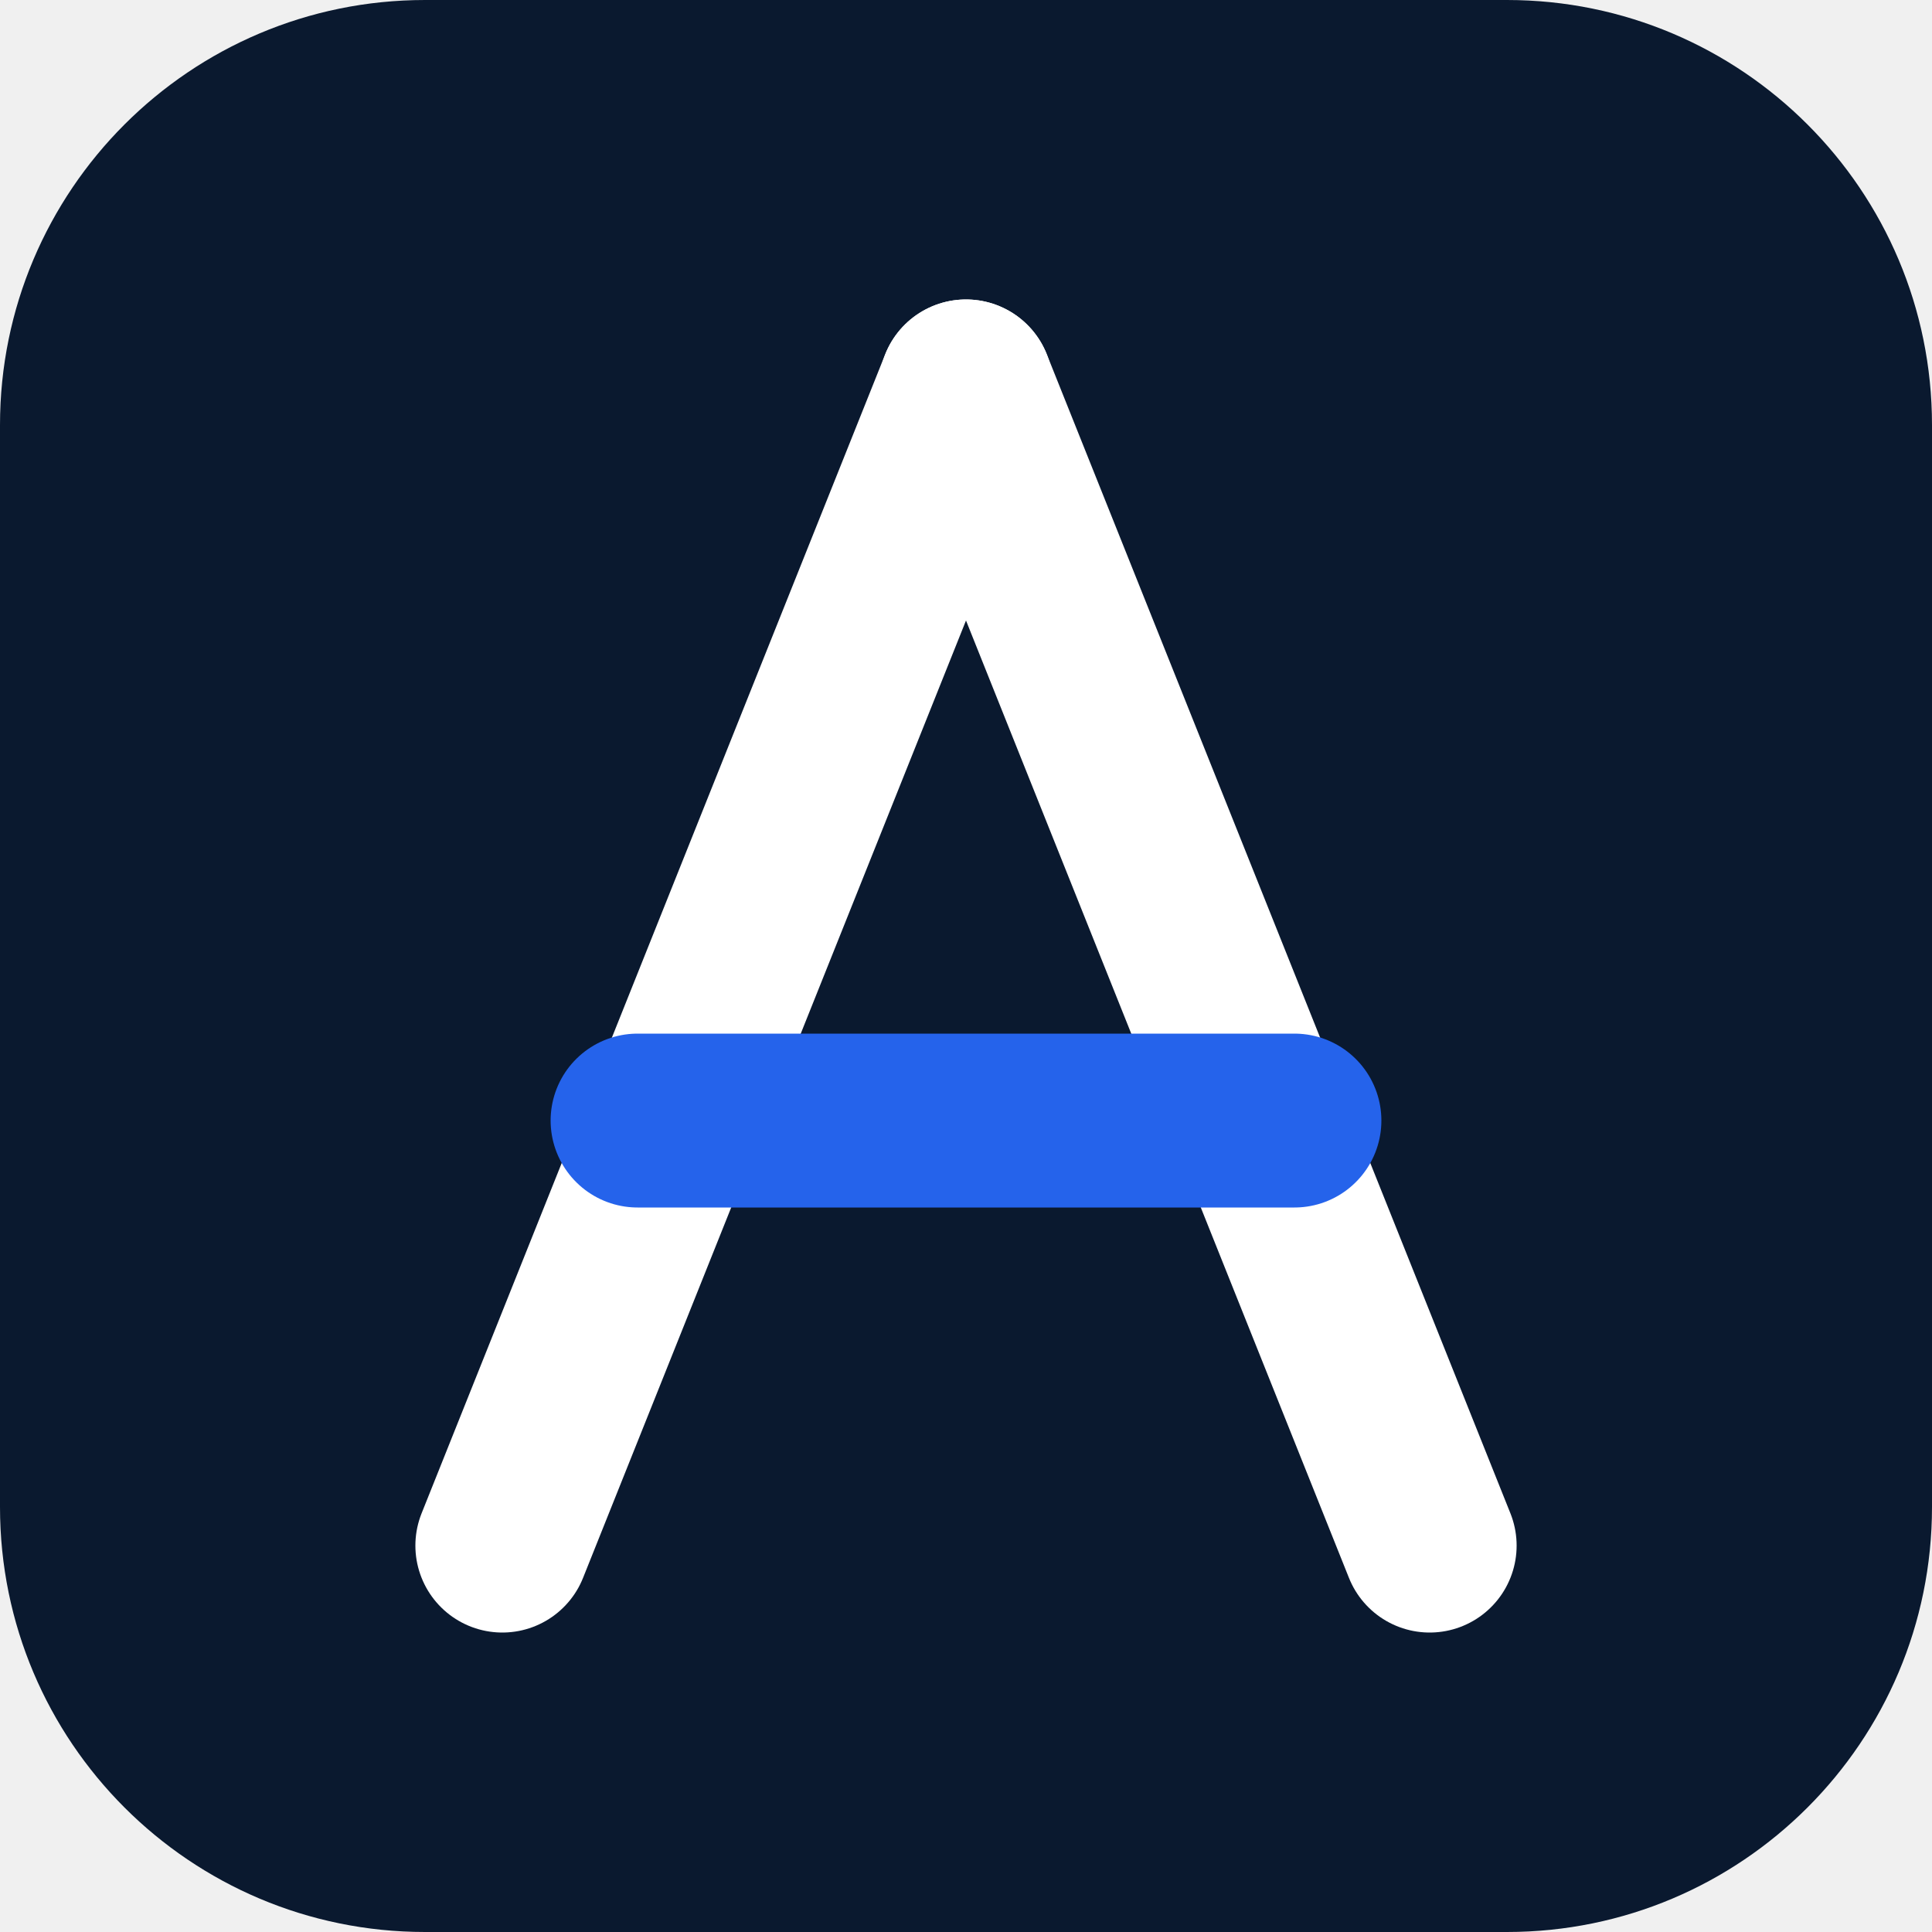
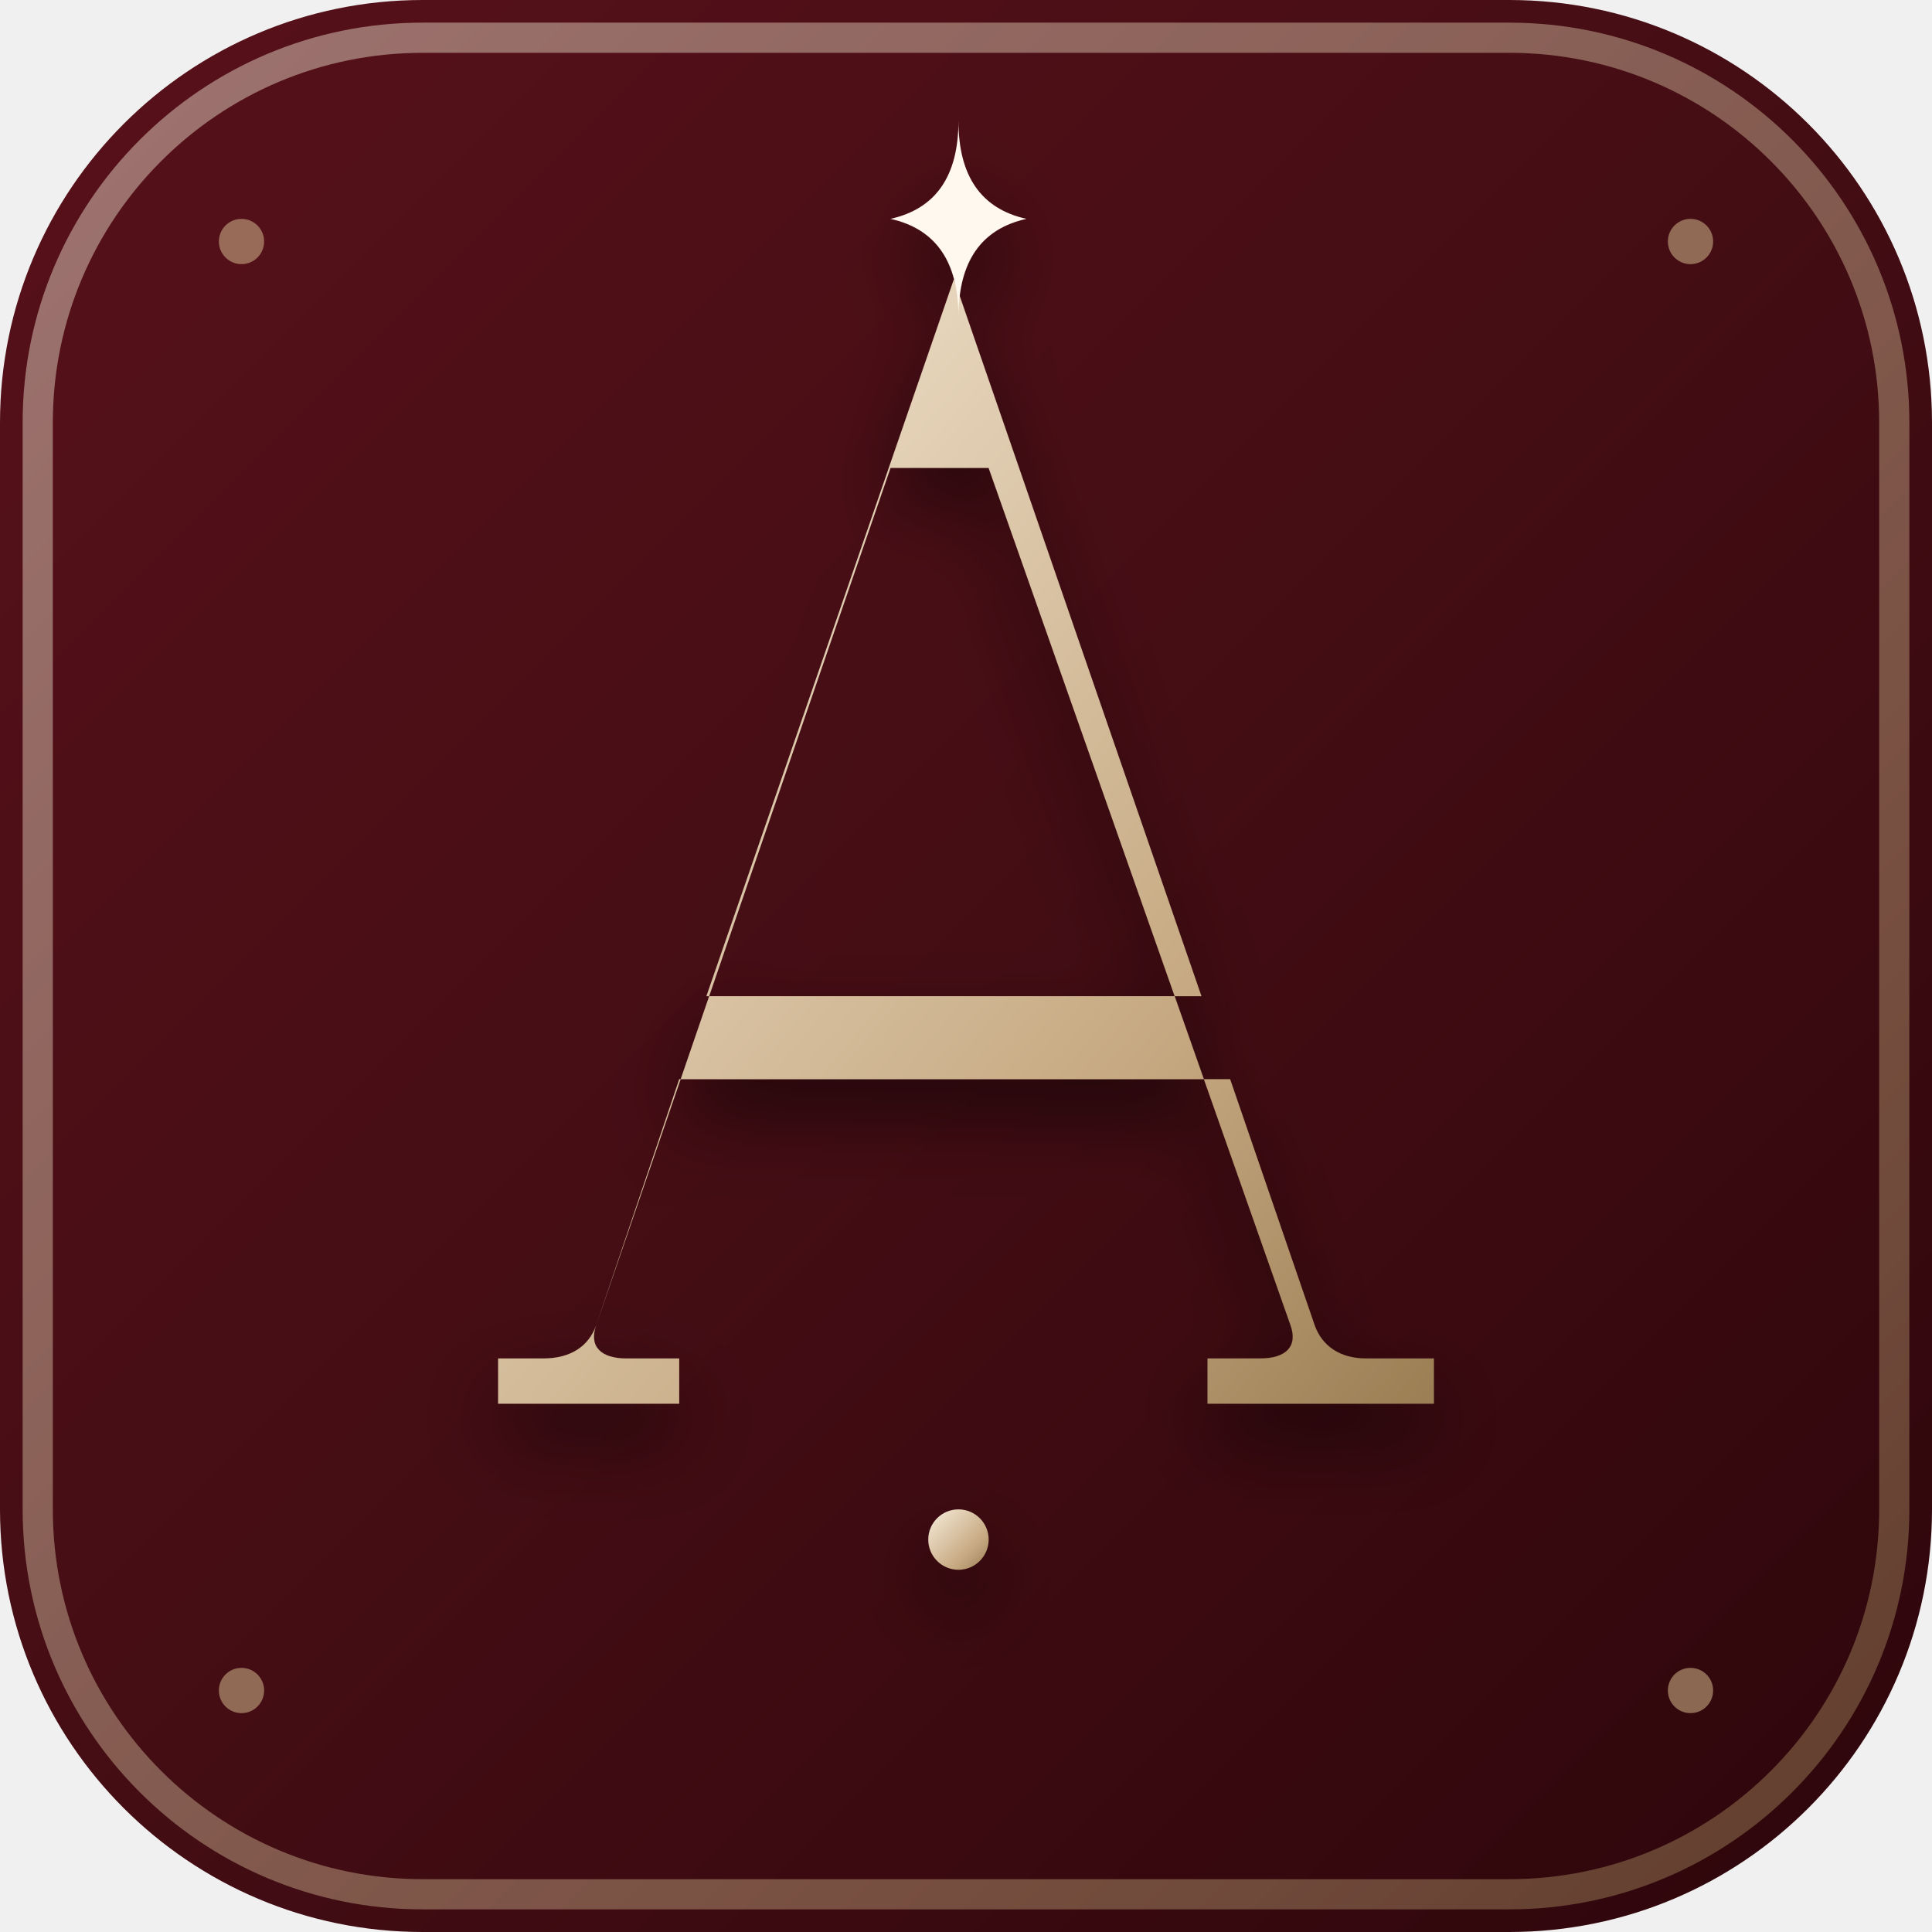
- <svg xmlns="http://www.w3.org/2000/svg" viewBox="0 0 100 100" width="100%" height="100%">
-   <rect width="100" height="100" rx="22" fill="#0A192F" />
-   <line x1="26" y1="80" x2="50" y2="20" stroke="#FFFFFF" stroke-width="9" stroke-linecap="round" />
-   <line x1="74" y1="80" x2="50" y2="20" stroke="#FFFFFF" stroke-width="9" stroke-linecap="round" />
-   <line x1="33" y1="58" x2="67" y2="58" stroke="#2563EB" stroke-width="9" stroke-linecap="round" />
+ <svg xmlns="http://www.w3.org/2000/svg" viewBox="0 0 128 128" width="100%" height="100%">
+   <defs>
+     <linearGradient id="aithrithiBg" x1="0%" y1="0%" x2="100%" y2="100%">
+       <stop offset="0%" stop-color="#58111A" />
+       <stop offset="50%" stop-color="#440D14" />
+       <stop offset="100%" stop-color="#2D060B" />
+     </linearGradient>
+     <linearGradient id="aithrithiGold" x1="0%" y1="0%" x2="100%" y2="100%">
+       <stop offset="0%" stop-color="#F7EEDD" />
+       <stop offset="30%" stop-color="#E2CFB4" />
+       <stop offset="70%" stop-color="#C5A880" />
+       <stop offset="100%" stop-color="#9C7E54" />
+     </linearGradient>
+     <filter id="goldGlow" x="-20%" y="-20%" width="140%" height="140%">
+       <feDropShadow dx="0" dy="2.5" stdDeviation="2.5" flood-color="#000000" flood-opacity="0.5" />
+     </filter>
+   </defs>
+   <rect width="128" height="128" rx="28" fill="url(#aithrithiBg)" />
+   <rect x="2.5" y="2.5" width="123" height="123" rx="25.5" fill="none" stroke="url(#aithrithiGold)" stroke-width="2" stroke-opacity="0.45" />
+   <circle cx="16" cy="16" r="1.5" fill="#C5A880" opacity="0.6" />
+   <circle cx="112" cy="16" r="1.5" fill="#C5A880" opacity="0.6" />
+   <circle cx="16" cy="112" r="1.5" fill="#C5A880" opacity="0.6" />
+   <circle cx="112" cy="112" r="1.5" fill="#C5A880" opacity="0.6" />
+   <g filter="url(#goldGlow)">
+     <path d="M 33 93 L 45 93 L 45 90 L 41.5 90 C 39.8 90 39 89.2 39.5 87.8 L 59 31 L 65.5 31 L 85.5 87.8 C 86 89.2 85.2 90 83.5 90 L 80 90 L 80 93 L 95 93 L 95 90 L 90.5 90 C 88.8 90 87.6 89.2 87.1 87.8 L 81.5 71.5 L 45 71.5 L 39.5 87.8 C 39 89.2 37.8 90 36 90 L 33 90 Z M 46.8 66 L 79.6 66 L 63.2 18.5 Z" fill="url(#aithrithiGold)" />
+     <path d="M 63.5 8 Q 63.5 13.5 68 14.5 Q 63.5 15.5 63.5 21 Q 63.5 15.5 59 14.5 Q 63.5 13.5 63.5 8 Z" fill="#FFF8EE" />
+     <line x1="42" y1="102" x2="85" y2="102" stroke="url(#aithrithiGold)" stroke-width="1.5" stroke-linecap="round" stroke-opacity="0.85" />
+     <circle cx="63.5" cy="102" r="2" fill="url(#aithrithiGold)" />
+   </g>
</svg>
